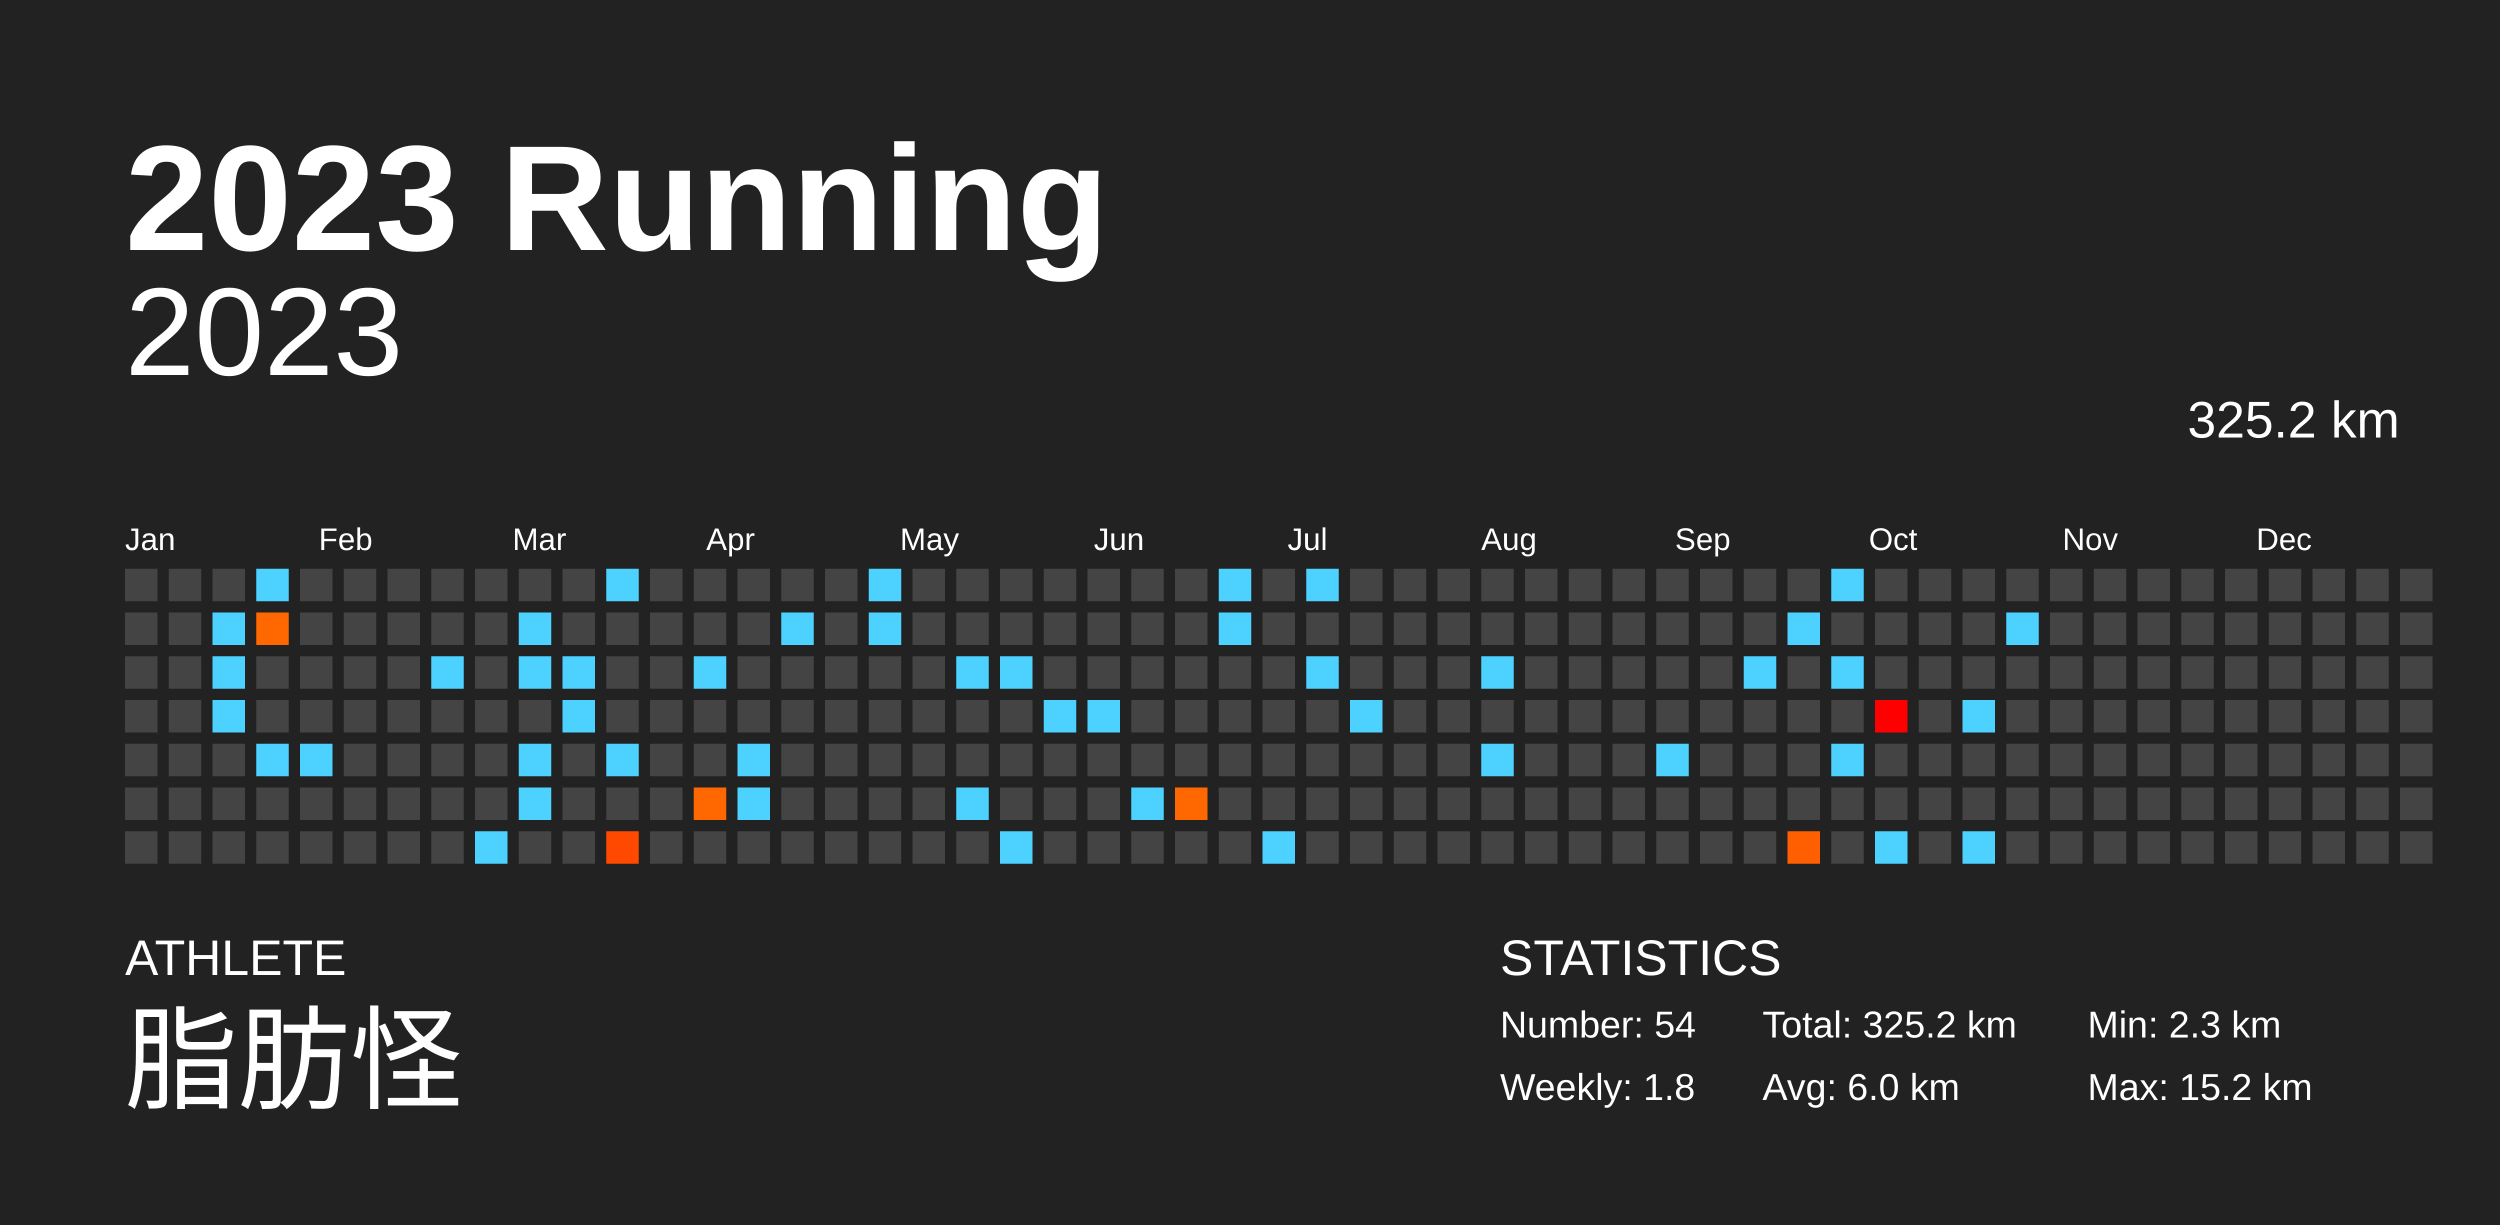
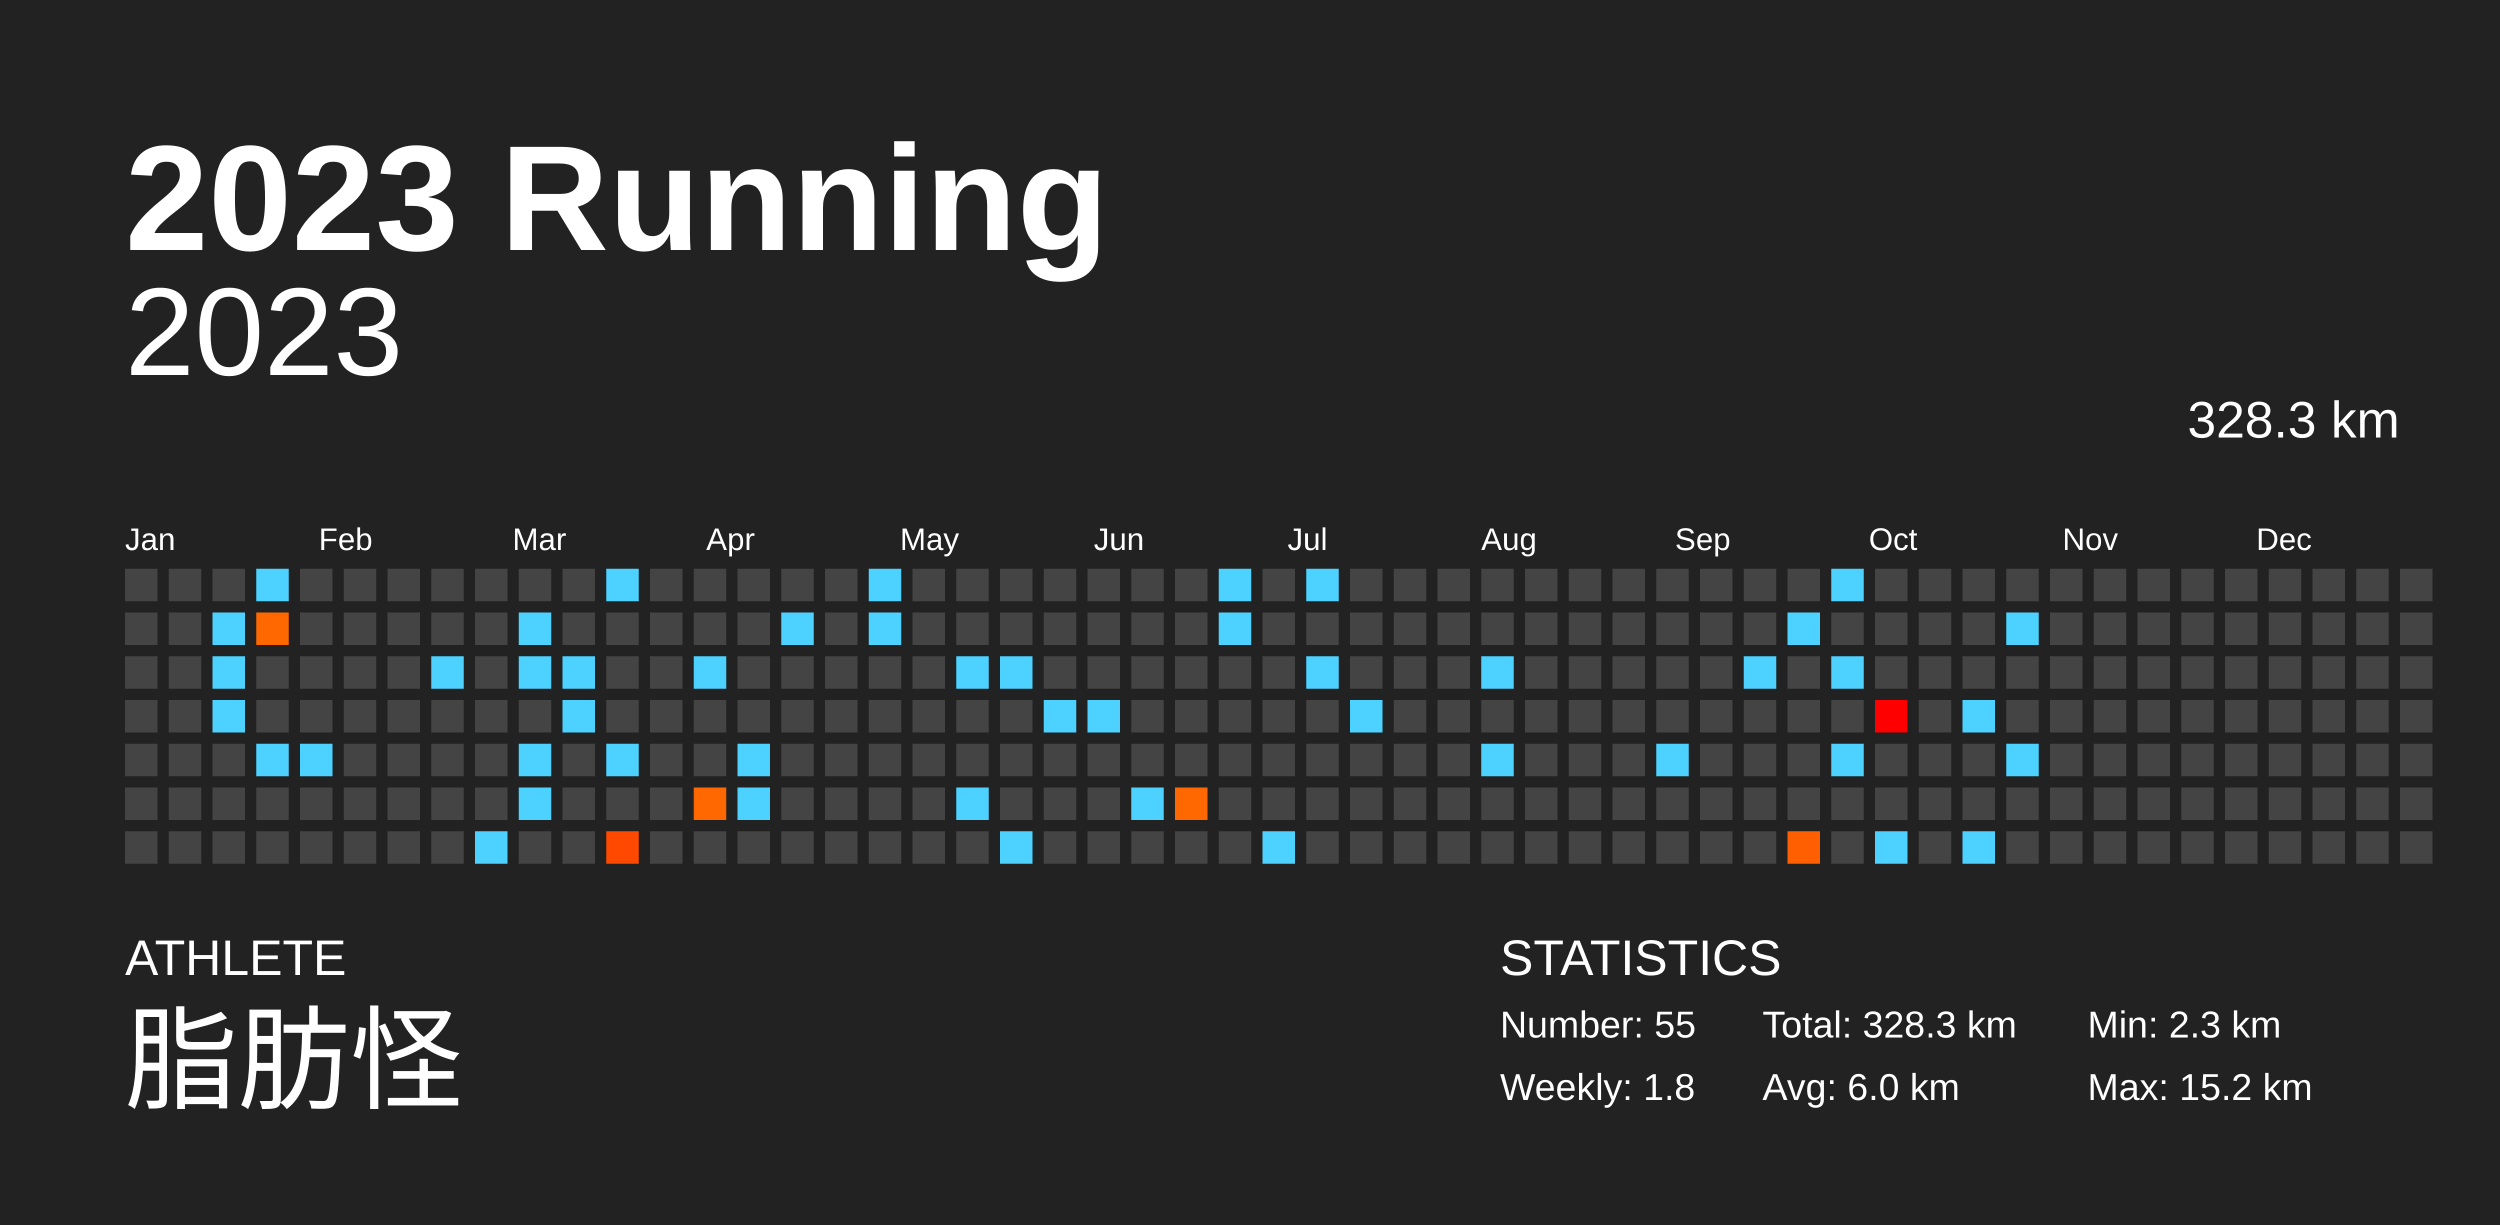
<svg xmlns="http://www.w3.org/2000/svg" baseProfile="full" height="98mm" version="1.1" viewBox="0,0,200,98" width="200mm">
  <defs />
  <rect fill="#222222" height="98" width="200" x="0" y="0" />
  <text fill="#FFFFFF" style="font-size:12px; font-family:Arial; font-weight:bold;" x="10" y="20">2023 Running</text>
  <text fill="#FFFFFF" style="font-size:4px; font-family:Arial" x="10" y="78">ATHLETE</text>
  <text fill="#FFFFFF" style="font-size:9px; font-family:Arial" x="10" y="88">脂肪怪</text>
  <text fill="#FFFFFF" style="font-size:4px; font-family:Arial" x="120" y="78">STATISTICS</text>
-   <text fill="#FFFFFF" style="font-size:3px; font-family:Arial" x="120" y="83">Number: 54</text>
+   <text fill="#FFFFFF" style="font-size:3px; font-family:Arial" x="120" y="83">Number: 55</text>
  <text fill="#FFFFFF" style="font-size:3px; font-family:Arial" x="120" y="88">Weekly: 1.8</text>
-   <text fill="#FFFFFF" style="font-size:3px; font-family:Arial" x="141" y="83">Total: 325.2 km</text>
+   <text fill="#FFFFFF" style="font-size:3px; font-family:Arial" x="141" y="83">Total: 328.3 km</text>
  <text fill="#FFFFFF" style="font-size:3px; font-family:Arial" x="141" y="88">Avg: 6.0 km</text>
  <text fill="#FFFFFF" style="font-size:3px; font-family:Arial" x="167" y="83">Min: 2.3 km</text>
  <text fill="#FFFFFF" style="font-size:3px; font-family:Arial" x="167" y="88">Max: 15.2 km</text>
  <text alignment-baseline="hanging" fill="#FFFFFF" style="font-size:10.0px; font-family:Arial;" x="10" y="30">2023</text>
-   <text alignment-baseline="hanging" fill="#FFFFFF" style="font-size:4.125px; font-family:Arial;" x="175" y="35">325.2 km</text>
+   <text alignment-baseline="hanging" fill="#FFFFFF" style="font-size:4.125px; font-family:Arial;" x="175" y="35">328.3 km</text>
  <text fill="#FFFFFF" style="font-size:2.5px; font-family:Arial" x="10.0" y="44">Jan</text>
  <text fill="#FFFFFF" style="font-size:2.5px; font-family:Arial" x="25.5" y="44">Feb</text>
  <text fill="#FFFFFF" style="font-size:2.5px; font-family:Arial" x="41.0" y="44">Mar</text>
  <text fill="#FFFFFF" style="font-size:2.5px; font-family:Arial" x="56.5" y="44">Apr</text>
  <text fill="#FFFFFF" style="font-size:2.5px; font-family:Arial" x="72.0" y="44">May</text>
  <text fill="#FFFFFF" style="font-size:2.5px; font-family:Arial" x="87.5" y="44">Jun</text>
  <text fill="#FFFFFF" style="font-size:2.5px; font-family:Arial" x="103.0" y="44">Jul</text>
  <text fill="#FFFFFF" style="font-size:2.5px; font-family:Arial" x="118.5" y="44">Aug</text>
  <text fill="#FFFFFF" style="font-size:2.5px; font-family:Arial" x="134.0" y="44">Sep</text>
  <text fill="#FFFFFF" style="font-size:2.5px; font-family:Arial" x="149.5" y="44">Oct</text>
  <text fill="#FFFFFF" style="font-size:2.5px; font-family:Arial" x="165.0" y="44">Nov</text>
  <text fill="#FFFFFF" style="font-size:2.5px; font-family:Arial" x="180.5" y="44">Dec</text>
  <rect fill="#444444" height="2.6" width="2.6" x="10.0" y="45.5" />
  <rect fill="#444444" height="2.6" width="2.6" x="10.0" y="49.0" />
  <rect fill="#444444" height="2.6" width="2.6" x="10.0" y="52.5" />
  <rect fill="#444444" height="2.6" width="2.6" x="10.0" y="56.0" />
  <rect fill="#444444" height="2.6" width="2.6" x="10.0" y="59.5" />
  <rect fill="#444444" height="2.6" width="2.6" x="10.0" y="63.0" />
  <rect fill="#444444" height="2.6" width="2.6" x="10.0" y="66.5" />
  <rect fill="#444444" height="2.6" width="2.6" x="13.5" y="45.5" />
  <rect fill="#444444" height="2.6" width="2.6" x="13.5" y="49.0" />
  <rect fill="#444444" height="2.6" width="2.6" x="13.5" y="52.5" />
  <rect fill="#444444" height="2.6" width="2.6" x="13.5" y="56.0" />
  <rect fill="#444444" height="2.6" width="2.6" x="13.5" y="59.5" />
  <rect fill="#444444" height="2.6" width="2.6" x="13.5" y="63.0" />
  <rect fill="#444444" height="2.6" width="2.6" x="13.5" y="66.5" />
  <rect fill="#444444" height="2.6" width="2.6" x="17.0" y="45.5" />
  <rect fill="#4dd2ff" height="2.6" width="2.6" x="17.0" y="49.0" />
  <rect fill="#4dd2ff" height="2.6" width="2.6" x="17.0" y="52.5" />
  <rect fill="#4dd2ff" height="2.6" width="2.6" x="17.0" y="56.0" />
  <rect fill="#444444" height="2.6" width="2.6" x="17.0" y="59.5" />
  <rect fill="#444444" height="2.6" width="2.6" x="17.0" y="63.0" />
  <rect fill="#444444" height="2.6" width="2.6" x="17.0" y="66.5" />
  <rect fill="#4dd2ff" height="2.6" width="2.6" x="20.5" y="45.5" />
  <rect fill="#ff6700" height="2.6" width="2.6" x="20.5" y="49.0" />
  <rect fill="#444444" height="2.6" width="2.6" x="20.5" y="52.5" />
  <rect fill="#444444" height="2.6" width="2.6" x="20.5" y="56.0" />
  <rect fill="#4dd2ff" height="2.6" width="2.6" x="20.5" y="59.5" />
  <rect fill="#444444" height="2.6" width="2.6" x="20.5" y="63.0" />
  <rect fill="#444444" height="2.6" width="2.6" x="20.5" y="66.5" />
  <rect fill="#444444" height="2.6" width="2.6" x="24.0" y="45.5" />
  <rect fill="#444444" height="2.6" width="2.6" x="24.0" y="49.0" />
  <rect fill="#444444" height="2.6" width="2.6" x="24.0" y="52.5" />
  <rect fill="#444444" height="2.6" width="2.6" x="24.0" y="56.0" />
  <rect fill="#4dd2ff" height="2.6" width="2.6" x="24.0" y="59.5" />
  <rect fill="#444444" height="2.6" width="2.6" x="24.0" y="63.0" />
  <rect fill="#444444" height="2.6" width="2.6" x="24.0" y="66.5" />
  <rect fill="#444444" height="2.6" width="2.6" x="27.5" y="45.5" />
  <rect fill="#444444" height="2.6" width="2.6" x="27.5" y="49.0" />
  <rect fill="#444444" height="2.6" width="2.6" x="27.5" y="52.5" />
  <rect fill="#444444" height="2.6" width="2.6" x="27.5" y="56.0" />
  <rect fill="#444444" height="2.6" width="2.6" x="27.5" y="59.5" />
  <rect fill="#444444" height="2.6" width="2.6" x="27.5" y="63.0" />
  <rect fill="#444444" height="2.6" width="2.6" x="27.5" y="66.5" />
  <rect fill="#444444" height="2.6" width="2.6" x="31.0" y="45.5" />
  <rect fill="#444444" height="2.6" width="2.6" x="31.0" y="49.0" />
  <rect fill="#444444" height="2.6" width="2.6" x="31.0" y="52.5" />
  <rect fill="#444444" height="2.6" width="2.6" x="31.0" y="56.0" />
  <rect fill="#444444" height="2.6" width="2.6" x="31.0" y="59.5" />
  <rect fill="#444444" height="2.6" width="2.6" x="31.0" y="63.0" />
  <rect fill="#444444" height="2.6" width="2.6" x="31.0" y="66.5" />
  <rect fill="#444444" height="2.6" width="2.6" x="34.5" y="45.5" />
  <rect fill="#444444" height="2.6" width="2.6" x="34.5" y="49.0" />
  <rect fill="#4dd2ff" height="2.6" width="2.6" x="34.5" y="52.5" />
  <rect fill="#444444" height="2.6" width="2.6" x="34.5" y="56.0" />
  <rect fill="#444444" height="2.6" width="2.6" x="34.5" y="59.5" />
  <rect fill="#444444" height="2.6" width="2.6" x="34.5" y="63.0" />
  <rect fill="#444444" height="2.6" width="2.6" x="34.5" y="66.5" />
  <rect fill="#444444" height="2.6" width="2.6" x="38.0" y="45.5" />
  <rect fill="#444444" height="2.6" width="2.6" x="38.0" y="49.0" />
  <rect fill="#444444" height="2.6" width="2.6" x="38.0" y="52.5" />
  <rect fill="#444444" height="2.6" width="2.6" x="38.0" y="56.0" />
  <rect fill="#444444" height="2.6" width="2.6" x="38.0" y="59.5" />
  <rect fill="#444444" height="2.6" width="2.6" x="38.0" y="63.0" />
  <rect fill="#4dd2ff" height="2.6" width="2.6" x="38.0" y="66.5" />
  <rect fill="#444444" height="2.6" width="2.6" x="41.5" y="45.5" />
  <rect fill="#4dd2ff" height="2.6" width="2.6" x="41.5" y="49.0" />
  <rect fill="#4dd2ff" height="2.6" width="2.6" x="41.5" y="52.5" />
  <rect fill="#444444" height="2.6" width="2.6" x="41.5" y="56.0" />
  <rect fill="#4dd2ff" height="2.6" width="2.6" x="41.5" y="59.5" />
  <rect fill="#4dd2ff" height="2.6" width="2.6" x="41.5" y="63.0" />
  <rect fill="#444444" height="2.6" width="2.6" x="41.5" y="66.5" />
  <rect fill="#444444" height="2.6" width="2.6" x="45.0" y="45.5" />
  <rect fill="#444444" height="2.6" width="2.6" x="45.0" y="49.0" />
  <rect fill="#4dd2ff" height="2.6" width="2.6" x="45.0" y="52.5" />
  <rect fill="#4dd2ff" height="2.6" width="2.6" x="45.0" y="56.0" />
  <rect fill="#444444" height="2.6" width="2.6" x="45.0" y="59.5" />
  <rect fill="#444444" height="2.6" width="2.6" x="45.0" y="63.0" />
  <rect fill="#444444" height="2.6" width="2.6" x="45.0" y="66.5" />
  <rect fill="#4dd2ff" height="2.6" width="2.6" x="48.5" y="45.5" />
  <rect fill="#444444" height="2.6" width="2.6" x="48.5" y="49.0" />
  <rect fill="#444444" height="2.6" width="2.6" x="48.5" y="52.5" />
  <rect fill="#444444" height="2.6" width="2.6" x="48.5" y="56.0" />
  <rect fill="#4dd2ff" height="2.6" width="2.6" x="48.5" y="59.5" />
  <rect fill="#444444" height="2.6" width="2.6" x="48.5" y="63.0" />
  <rect fill="#ff4900" height="2.6" width="2.6" x="48.5" y="66.5" />
  <rect fill="#444444" height="2.6" width="2.6" x="52.0" y="45.5" />
  <rect fill="#444444" height="2.6" width="2.6" x="52.0" y="49.0" />
  <rect fill="#444444" height="2.6" width="2.6" x="52.0" y="52.5" />
  <rect fill="#444444" height="2.6" width="2.6" x="52.0" y="56.0" />
  <rect fill="#444444" height="2.6" width="2.6" x="52.0" y="59.5" />
  <rect fill="#444444" height="2.6" width="2.6" x="52.0" y="63.0" />
  <rect fill="#444444" height="2.6" width="2.6" x="52.0" y="66.5" />
  <rect fill="#444444" height="2.6" width="2.6" x="55.5" y="45.5" />
  <rect fill="#444444" height="2.6" width="2.6" x="55.5" y="49.0" />
  <rect fill="#4dd2ff" height="2.6" width="2.6" x="55.5" y="52.5" />
  <rect fill="#444444" height="2.6" width="2.6" x="55.5" y="56.0" />
  <rect fill="#444444" height="2.6" width="2.6" x="55.5" y="59.5" />
  <rect fill="#ff6700" height="2.6" width="2.6" x="55.5" y="63.0" />
  <rect fill="#444444" height="2.6" width="2.6" x="55.5" y="66.5" />
  <rect fill="#444444" height="2.6" width="2.6" x="59.0" y="45.5" />
  <rect fill="#444444" height="2.6" width="2.6" x="59.0" y="49.0" />
  <rect fill="#444444" height="2.6" width="2.6" x="59.0" y="52.5" />
  <rect fill="#444444" height="2.6" width="2.6" x="59.0" y="56.0" />
  <rect fill="#4dd2ff" height="2.6" width="2.6" x="59.0" y="59.5" />
  <rect fill="#4dd2ff" height="2.6" width="2.6" x="59.0" y="63.0" />
  <rect fill="#444444" height="2.6" width="2.6" x="59.0" y="66.5" />
  <rect fill="#444444" height="2.6" width="2.6" x="62.5" y="45.5" />
  <rect fill="#4dd2ff" height="2.6" width="2.6" x="62.5" y="49.0" />
  <rect fill="#444444" height="2.6" width="2.6" x="62.5" y="52.5" />
  <rect fill="#444444" height="2.6" width="2.6" x="62.5" y="56.0" />
  <rect fill="#444444" height="2.6" width="2.6" x="62.5" y="59.5" />
  <rect fill="#444444" height="2.6" width="2.6" x="62.5" y="63.0" />
  <rect fill="#444444" height="2.6" width="2.6" x="62.5" y="66.5" />
  <rect fill="#444444" height="2.6" width="2.6" x="66.0" y="45.5" />
  <rect fill="#444444" height="2.6" width="2.6" x="66.0" y="49.0" />
  <rect fill="#444444" height="2.6" width="2.6" x="66.0" y="52.5" />
  <rect fill="#444444" height="2.6" width="2.6" x="66.0" y="56.0" />
  <rect fill="#444444" height="2.6" width="2.6" x="66.0" y="59.5" />
  <rect fill="#444444" height="2.6" width="2.6" x="66.0" y="63.0" />
  <rect fill="#444444" height="2.6" width="2.6" x="66.0" y="66.5" />
  <rect fill="#4dd2ff" height="2.6" width="2.6" x="69.5" y="45.5" />
  <rect fill="#4dd2ff" height="2.6" width="2.6" x="69.5" y="49.0" />
  <rect fill="#444444" height="2.6" width="2.6" x="69.5" y="52.5" />
  <rect fill="#444444" height="2.6" width="2.6" x="69.5" y="56.0" />
  <rect fill="#444444" height="2.6" width="2.6" x="69.5" y="59.5" />
  <rect fill="#444444" height="2.6" width="2.6" x="69.5" y="63.0" />
  <rect fill="#444444" height="2.6" width="2.6" x="69.5" y="66.5" />
  <rect fill="#444444" height="2.6" width="2.6" x="73.0" y="45.5" />
  <rect fill="#444444" height="2.6" width="2.6" x="73.0" y="49.0" />
  <rect fill="#444444" height="2.6" width="2.6" x="73.0" y="52.5" />
  <rect fill="#444444" height="2.6" width="2.6" x="73.0" y="56.0" />
  <rect fill="#444444" height="2.6" width="2.6" x="73.0" y="59.5" />
  <rect fill="#444444" height="2.6" width="2.6" x="73.0" y="63.0" />
  <rect fill="#444444" height="2.6" width="2.6" x="73.0" y="66.5" />
  <rect fill="#444444" height="2.6" width="2.6" x="76.5" y="45.5" />
  <rect fill="#444444" height="2.6" width="2.6" x="76.5" y="49.0" />
  <rect fill="#4dd2ff" height="2.6" width="2.6" x="76.5" y="52.5" />
  <rect fill="#444444" height="2.6" width="2.6" x="76.5" y="56.0" />
  <rect fill="#444444" height="2.6" width="2.6" x="76.5" y="59.5" />
  <rect fill="#4dd2ff" height="2.6" width="2.6" x="76.5" y="63.0" />
  <rect fill="#444444" height="2.6" width="2.6" x="76.5" y="66.5" />
  <rect fill="#444444" height="2.6" width="2.6" x="80.0" y="45.5" />
  <rect fill="#444444" height="2.6" width="2.6" x="80.0" y="49.0" />
  <rect fill="#4dd2ff" height="2.6" width="2.6" x="80.0" y="52.5" />
  <rect fill="#444444" height="2.6" width="2.6" x="80.0" y="56.0" />
  <rect fill="#444444" height="2.6" width="2.6" x="80.0" y="59.5" />
  <rect fill="#444444" height="2.6" width="2.6" x="80.0" y="63.0" />
  <rect fill="#4dd2ff" height="2.6" width="2.6" x="80.0" y="66.5" />
  <rect fill="#444444" height="2.6" width="2.6" x="83.5" y="45.5" />
  <rect fill="#444444" height="2.6" width="2.6" x="83.5" y="49.0" />
  <rect fill="#444444" height="2.6" width="2.6" x="83.5" y="52.5" />
  <rect fill="#4dd2ff" height="2.6" width="2.6" x="83.5" y="56.0" />
  <rect fill="#444444" height="2.6" width="2.6" x="83.5" y="59.5" />
  <rect fill="#444444" height="2.6" width="2.6" x="83.5" y="63.0" />
  <rect fill="#444444" height="2.6" width="2.6" x="83.5" y="66.5" />
  <rect fill="#444444" height="2.6" width="2.6" x="87.0" y="45.5" />
  <rect fill="#444444" height="2.6" width="2.6" x="87.0" y="49.0" />
  <rect fill="#444444" height="2.6" width="2.6" x="87.0" y="52.5" />
  <rect fill="#4dd2ff" height="2.6" width="2.6" x="87.0" y="56.0" />
  <rect fill="#444444" height="2.6" width="2.6" x="87.0" y="59.5" />
  <rect fill="#444444" height="2.6" width="2.6" x="87.0" y="63.0" />
  <rect fill="#444444" height="2.6" width="2.6" x="87.0" y="66.5" />
  <rect fill="#444444" height="2.6" width="2.6" x="90.5" y="45.5" />
  <rect fill="#444444" height="2.6" width="2.6" x="90.5" y="49.0" />
  <rect fill="#444444" height="2.6" width="2.6" x="90.5" y="52.5" />
  <rect fill="#444444" height="2.6" width="2.6" x="90.5" y="56.0" />
  <rect fill="#444444" height="2.6" width="2.6" x="90.5" y="59.5" />
  <rect fill="#4dd2ff" height="2.6" width="2.6" x="90.5" y="63.0" />
  <rect fill="#444444" height="2.6" width="2.6" x="90.5" y="66.5" />
  <rect fill="#444444" height="2.6" width="2.6" x="94.0" y="45.5" />
  <rect fill="#444444" height="2.6" width="2.6" x="94.0" y="49.0" />
  <rect fill="#444444" height="2.6" width="2.6" x="94.0" y="52.5" />
  <rect fill="#444444" height="2.6" width="2.6" x="94.0" y="56.0" />
  <rect fill="#444444" height="2.6" width="2.6" x="94.0" y="59.5" />
  <rect fill="#ff6700" height="2.6" width="2.6" x="94.0" y="63.0" />
  <rect fill="#444444" height="2.6" width="2.6" x="94.0" y="66.5" />
  <rect fill="#4dd2ff" height="2.6" width="2.6" x="97.5" y="45.5" />
  <rect fill="#4dd2ff" height="2.6" width="2.6" x="97.5" y="49.0" />
  <rect fill="#444444" height="2.6" width="2.6" x="97.5" y="52.5" />
  <rect fill="#444444" height="2.6" width="2.6" x="97.5" y="56.0" />
  <rect fill="#444444" height="2.6" width="2.6" x="97.5" y="59.5" />
  <rect fill="#444444" height="2.6" width="2.6" x="97.5" y="63.0" />
  <rect fill="#444444" height="2.6" width="2.6" x="97.5" y="66.5" />
  <rect fill="#444444" height="2.6" width="2.6" x="101.0" y="45.5" />
  <rect fill="#444444" height="2.6" width="2.6" x="101.0" y="49.0" />
  <rect fill="#444444" height="2.6" width="2.6" x="101.0" y="52.5" />
  <rect fill="#444444" height="2.6" width="2.6" x="101.0" y="56.0" />
  <rect fill="#444444" height="2.6" width="2.6" x="101.0" y="59.5" />
  <rect fill="#444444" height="2.6" width="2.6" x="101.0" y="63.0" />
  <rect fill="#4dd2ff" height="2.6" width="2.6" x="101.0" y="66.5" />
  <rect fill="#4dd2ff" height="2.6" width="2.6" x="104.5" y="45.5" />
  <rect fill="#444444" height="2.6" width="2.6" x="104.5" y="49.0" />
  <rect fill="#4dd2ff" height="2.6" width="2.6" x="104.5" y="52.5" />
  <rect fill="#444444" height="2.6" width="2.6" x="104.5" y="56.0" />
  <rect fill="#444444" height="2.6" width="2.6" x="104.5" y="59.5" />
  <rect fill="#444444" height="2.6" width="2.6" x="104.5" y="63.0" />
  <rect fill="#444444" height="2.6" width="2.6" x="104.5" y="66.5" />
  <rect fill="#444444" height="2.6" width="2.6" x="108.0" y="45.5" />
  <rect fill="#444444" height="2.6" width="2.6" x="108.0" y="49.0" />
  <rect fill="#444444" height="2.6" width="2.6" x="108.0" y="52.5" />
  <rect fill="#4dd2ff" height="2.6" width="2.6" x="108.0" y="56.0" />
  <rect fill="#444444" height="2.6" width="2.6" x="108.0" y="59.5" />
  <rect fill="#444444" height="2.6" width="2.6" x="108.0" y="63.0" />
  <rect fill="#444444" height="2.6" width="2.6" x="108.0" y="66.5" />
  <rect fill="#444444" height="2.6" width="2.6" x="111.5" y="45.5" />
  <rect fill="#444444" height="2.6" width="2.6" x="111.5" y="49.0" />
  <rect fill="#444444" height="2.6" width="2.6" x="111.5" y="52.5" />
  <rect fill="#444444" height="2.6" width="2.6" x="111.5" y="56.0" />
  <rect fill="#444444" height="2.6" width="2.6" x="111.5" y="59.5" />
  <rect fill="#444444" height="2.6" width="2.6" x="111.5" y="63.0" />
  <rect fill="#444444" height="2.6" width="2.6" x="111.5" y="66.5" />
  <rect fill="#444444" height="2.6" width="2.6" x="115.0" y="45.5" />
  <rect fill="#444444" height="2.6" width="2.6" x="115.0" y="49.0" />
  <rect fill="#444444" height="2.6" width="2.6" x="115.0" y="52.5" />
  <rect fill="#444444" height="2.6" width="2.6" x="115.0" y="56.0" />
  <rect fill="#444444" height="2.6" width="2.6" x="115.0" y="59.5" />
  <rect fill="#444444" height="2.6" width="2.6" x="115.0" y="63.0" />
  <rect fill="#444444" height="2.6" width="2.6" x="115.0" y="66.5" />
  <rect fill="#444444" height="2.6" width="2.6" x="118.5" y="45.5" />
  <rect fill="#444444" height="2.6" width="2.6" x="118.5" y="49.0" />
  <rect fill="#4dd2ff" height="2.6" width="2.6" x="118.5" y="52.5" />
  <rect fill="#444444" height="2.6" width="2.6" x="118.5" y="56.0" />
  <rect fill="#4dd2ff" height="2.6" width="2.6" x="118.5" y="59.5" />
  <rect fill="#444444" height="2.6" width="2.6" x="118.5" y="63.0" />
  <rect fill="#444444" height="2.6" width="2.6" x="118.5" y="66.5" />
  <rect fill="#444444" height="2.6" width="2.6" x="122.0" y="45.5" />
  <rect fill="#444444" height="2.6" width="2.6" x="122.0" y="49.0" />
  <rect fill="#444444" height="2.6" width="2.6" x="122.0" y="52.5" />
  <rect fill="#444444" height="2.6" width="2.6" x="122.0" y="56.0" />
  <rect fill="#444444" height="2.6" width="2.6" x="122.0" y="59.5" />
  <rect fill="#444444" height="2.6" width="2.6" x="122.0" y="63.0" />
  <rect fill="#444444" height="2.6" width="2.6" x="122.0" y="66.5" />
  <rect fill="#444444" height="2.6" width="2.6" x="125.5" y="45.5" />
  <rect fill="#444444" height="2.6" width="2.6" x="125.5" y="49.0" />
  <rect fill="#444444" height="2.6" width="2.6" x="125.5" y="52.5" />
  <rect fill="#444444" height="2.6" width="2.6" x="125.5" y="56.0" />
  <rect fill="#444444" height="2.6" width="2.6" x="125.5" y="59.5" />
  <rect fill="#444444" height="2.6" width="2.6" x="125.5" y="63.0" />
  <rect fill="#444444" height="2.6" width="2.6" x="125.5" y="66.5" />
  <rect fill="#444444" height="2.6" width="2.6" x="129.0" y="45.5" />
  <rect fill="#444444" height="2.6" width="2.6" x="129.0" y="49.0" />
  <rect fill="#444444" height="2.6" width="2.6" x="129.0" y="52.5" />
  <rect fill="#444444" height="2.6" width="2.6" x="129.0" y="56.0" />
  <rect fill="#444444" height="2.6" width="2.6" x="129.0" y="59.5" />
  <rect fill="#444444" height="2.6" width="2.6" x="129.0" y="63.0" />
  <rect fill="#444444" height="2.6" width="2.6" x="129.0" y="66.5" />
  <rect fill="#444444" height="2.6" width="2.6" x="132.5" y="45.5" />
  <rect fill="#444444" height="2.6" width="2.6" x="132.5" y="49.0" />
  <rect fill="#444444" height="2.6" width="2.6" x="132.5" y="52.5" />
  <rect fill="#444444" height="2.6" width="2.6" x="132.5" y="56.0" />
  <rect fill="#4dd2ff" height="2.6" width="2.6" x="132.5" y="59.5" />
  <rect fill="#444444" height="2.6" width="2.6" x="132.5" y="63.0" />
  <rect fill="#444444" height="2.6" width="2.6" x="132.5" y="66.5" />
  <rect fill="#444444" height="2.6" width="2.6" x="136.0" y="45.5" />
  <rect fill="#444444" height="2.6" width="2.6" x="136.0" y="49.0" />
  <rect fill="#444444" height="2.6" width="2.6" x="136.0" y="52.5" />
  <rect fill="#444444" height="2.6" width="2.6" x="136.0" y="56.0" />
  <rect fill="#444444" height="2.6" width="2.6" x="136.0" y="59.5" />
  <rect fill="#444444" height="2.6" width="2.6" x="136.0" y="63.0" />
  <rect fill="#444444" height="2.6" width="2.6" x="136.0" y="66.5" />
  <rect fill="#444444" height="2.6" width="2.6" x="139.5" y="45.5" />
  <rect fill="#444444" height="2.6" width="2.6" x="139.5" y="49.0" />
  <rect fill="#4dd2ff" height="2.6" width="2.6" x="139.5" y="52.5" />
  <rect fill="#444444" height="2.6" width="2.6" x="139.5" y="56.0" />
  <rect fill="#444444" height="2.6" width="2.6" x="139.5" y="59.5" />
  <rect fill="#444444" height="2.6" width="2.6" x="139.5" y="63.0" />
  <rect fill="#444444" height="2.6" width="2.6" x="139.5" y="66.5" />
  <rect fill="#444444" height="2.6" width="2.6" x="143.0" y="45.5" />
  <rect fill="#4dd2ff" height="2.6" width="2.6" x="143.0" y="49.0" />
  <rect fill="#444444" height="2.6" width="2.6" x="143.0" y="52.5" />
  <rect fill="#444444" height="2.6" width="2.6" x="143.0" y="56.0" />
  <rect fill="#444444" height="2.6" width="2.6" x="143.0" y="59.5" />
  <rect fill="#444444" height="2.6" width="2.6" x="143.0" y="63.0" />
  <rect fill="#ff5f00" height="2.6" width="2.6" x="143.0" y="66.5" />
  <rect fill="#4dd2ff" height="2.6" width="2.6" x="146.5" y="45.5" />
  <rect fill="#444444" height="2.6" width="2.6" x="146.5" y="49.0" />
  <rect fill="#4dd2ff" height="2.6" width="2.6" x="146.5" y="52.5" />
  <rect fill="#444444" height="2.6" width="2.6" x="146.5" y="56.0" />
  <rect fill="#4dd2ff" height="2.6" width="2.6" x="146.5" y="59.5" />
  <rect fill="#444444" height="2.6" width="2.6" x="146.5" y="63.0" />
  <rect fill="#444444" height="2.6" width="2.6" x="146.5" y="66.5" />
  <rect fill="#444444" height="2.6" width="2.6" x="150.0" y="45.5" />
  <rect fill="#444444" height="2.6" width="2.6" x="150.0" y="49.0" />
  <rect fill="#444444" height="2.6" width="2.6" x="150.0" y="52.5" />
  <rect fill="#ff0000" height="2.6" width="2.6" x="150.0" y="56.0" />
  <rect fill="#444444" height="2.6" width="2.6" x="150.0" y="59.5" />
  <rect fill="#444444" height="2.6" width="2.6" x="150.0" y="63.0" />
  <rect fill="#4dd2ff" height="2.6" width="2.6" x="150.0" y="66.5" />
  <rect fill="#444444" height="2.6" width="2.6" x="153.5" y="45.5" />
  <rect fill="#444444" height="2.6" width="2.6" x="153.5" y="49.0" />
  <rect fill="#444444" height="2.6" width="2.6" x="153.5" y="52.5" />
  <rect fill="#444444" height="2.6" width="2.6" x="153.5" y="56.0" />
  <rect fill="#444444" height="2.6" width="2.6" x="153.5" y="59.5" />
  <rect fill="#444444" height="2.6" width="2.6" x="153.5" y="63.0" />
  <rect fill="#444444" height="2.6" width="2.6" x="153.5" y="66.5" />
  <rect fill="#444444" height="2.6" width="2.6" x="157.0" y="45.5" />
  <rect fill="#444444" height="2.6" width="2.6" x="157.0" y="49.0" />
  <rect fill="#444444" height="2.6" width="2.6" x="157.0" y="52.5" />
  <rect fill="#4dd2ff" height="2.6" width="2.6" x="157.0" y="56.0" />
  <rect fill="#444444" height="2.6" width="2.6" x="157.0" y="59.5" />
  <rect fill="#444444" height="2.6" width="2.6" x="157.0" y="63.0" />
  <rect fill="#4dd2ff" height="2.6" width="2.6" x="157.0" y="66.5" />
  <rect fill="#444444" height="2.6" width="2.6" x="160.5" y="45.5" />
  <rect fill="#4dd2ff" height="2.6" width="2.6" x="160.5" y="49.0" />
  <rect fill="#444444" height="2.6" width="2.6" x="160.5" y="52.5" />
  <rect fill="#444444" height="2.6" width="2.6" x="160.5" y="56.0" />
-   <rect fill="#444444" height="2.6" width="2.6" x="160.5" y="59.5" />
+   <rect fill="#4dd2ff" height="2.6" width="2.6" x="160.5" y="59.5" />
  <rect fill="#444444" height="2.6" width="2.6" x="160.5" y="63.0" />
  <rect fill="#444444" height="2.6" width="2.6" x="160.5" y="66.5" />
  <rect fill="#444444" height="2.6" width="2.6" x="164.0" y="45.5" />
  <rect fill="#444444" height="2.6" width="2.6" x="164.0" y="49.0" />
  <rect fill="#444444" height="2.6" width="2.6" x="164.0" y="52.5" />
  <rect fill="#444444" height="2.6" width="2.6" x="164.0" y="56.0" />
  <rect fill="#444444" height="2.6" width="2.6" x="164.0" y="59.5" />
  <rect fill="#444444" height="2.6" width="2.6" x="164.0" y="63.0" />
  <rect fill="#444444" height="2.6" width="2.6" x="164.0" y="66.5" />
  <rect fill="#444444" height="2.6" width="2.6" x="167.5" y="45.5" />
  <rect fill="#444444" height="2.6" width="2.6" x="167.5" y="49.0" />
  <rect fill="#444444" height="2.6" width="2.6" x="167.5" y="52.5" />
  <rect fill="#444444" height="2.6" width="2.6" x="167.5" y="56.0" />
  <rect fill="#444444" height="2.6" width="2.6" x="167.5" y="59.5" />
  <rect fill="#444444" height="2.6" width="2.6" x="167.5" y="63.0" />
  <rect fill="#444444" height="2.6" width="2.6" x="167.5" y="66.5" />
  <rect fill="#444444" height="2.6" width="2.6" x="171.0" y="45.5" />
  <rect fill="#444444" height="2.6" width="2.6" x="171.0" y="49.0" />
  <rect fill="#444444" height="2.6" width="2.6" x="171.0" y="52.5" />
  <rect fill="#444444" height="2.6" width="2.6" x="171.0" y="56.0" />
  <rect fill="#444444" height="2.6" width="2.6" x="171.0" y="59.5" />
  <rect fill="#444444" height="2.6" width="2.6" x="171.0" y="63.0" />
  <rect fill="#444444" height="2.6" width="2.6" x="171.0" y="66.5" />
  <rect fill="#444444" height="2.6" width="2.6" x="174.5" y="45.5" />
  <rect fill="#444444" height="2.6" width="2.6" x="174.5" y="49.0" />
  <rect fill="#444444" height="2.6" width="2.6" x="174.5" y="52.5" />
  <rect fill="#444444" height="2.6" width="2.6" x="174.5" y="56.0" />
  <rect fill="#444444" height="2.6" width="2.6" x="174.5" y="59.5" />
  <rect fill="#444444" height="2.6" width="2.6" x="174.5" y="63.0" />
  <rect fill="#444444" height="2.6" width="2.6" x="174.5" y="66.5" />
  <rect fill="#444444" height="2.6" width="2.6" x="178.0" y="45.5" />
  <rect fill="#444444" height="2.6" width="2.6" x="178.0" y="49.0" />
  <rect fill="#444444" height="2.6" width="2.6" x="178.0" y="52.5" />
  <rect fill="#444444" height="2.6" width="2.6" x="178.0" y="56.0" />
  <rect fill="#444444" height="2.6" width="2.6" x="178.0" y="59.5" />
  <rect fill="#444444" height="2.6" width="2.6" x="178.0" y="63.0" />
  <rect fill="#444444" height="2.6" width="2.6" x="178.0" y="66.5" />
  <rect fill="#444444" height="2.6" width="2.6" x="181.5" y="45.5" />
  <rect fill="#444444" height="2.6" width="2.6" x="181.5" y="49.0" />
  <rect fill="#444444" height="2.6" width="2.6" x="181.5" y="52.5" />
  <rect fill="#444444" height="2.6" width="2.6" x="181.5" y="56.0" />
  <rect fill="#444444" height="2.6" width="2.6" x="181.5" y="59.5" />
  <rect fill="#444444" height="2.6" width="2.6" x="181.5" y="63.0" />
  <rect fill="#444444" height="2.6" width="2.6" x="181.5" y="66.5" />
  <rect fill="#444444" height="2.6" width="2.6" x="185.0" y="45.5" />
  <rect fill="#444444" height="2.6" width="2.6" x="185.0" y="49.0" />
  <rect fill="#444444" height="2.6" width="2.6" x="185.0" y="52.5" />
  <rect fill="#444444" height="2.6" width="2.6" x="185.0" y="56.0" />
  <rect fill="#444444" height="2.6" width="2.6" x="185.0" y="59.5" />
  <rect fill="#444444" height="2.6" width="2.6" x="185.0" y="63.0" />
  <rect fill="#444444" height="2.6" width="2.6" x="185.0" y="66.5" />
  <rect fill="#444444" height="2.6" width="2.6" x="188.5" y="45.5" />
  <rect fill="#444444" height="2.6" width="2.6" x="188.5" y="49.0" />
  <rect fill="#444444" height="2.6" width="2.6" x="188.5" y="52.5" />
  <rect fill="#444444" height="2.6" width="2.6" x="188.5" y="56.0" />
  <rect fill="#444444" height="2.6" width="2.6" x="188.5" y="59.5" />
  <rect fill="#444444" height="2.6" width="2.6" x="188.5" y="63.0" />
  <rect fill="#444444" height="2.6" width="2.6" x="188.5" y="66.5" />
  <rect fill="#444444" height="2.6" width="2.6" x="192.0" y="45.5" />
  <rect fill="#444444" height="2.6" width="2.6" x="192.0" y="49.0" />
  <rect fill="#444444" height="2.6" width="2.6" x="192.0" y="52.5" />
  <rect fill="#444444" height="2.6" width="2.6" x="192.0" y="56.0" />
  <rect fill="#444444" height="2.6" width="2.6" x="192.0" y="59.5" />
  <rect fill="#444444" height="2.6" width="2.6" x="192.0" y="63.0" />
  <rect fill="#444444" height="2.6" width="2.6" x="192.0" y="66.5" />
</svg>
